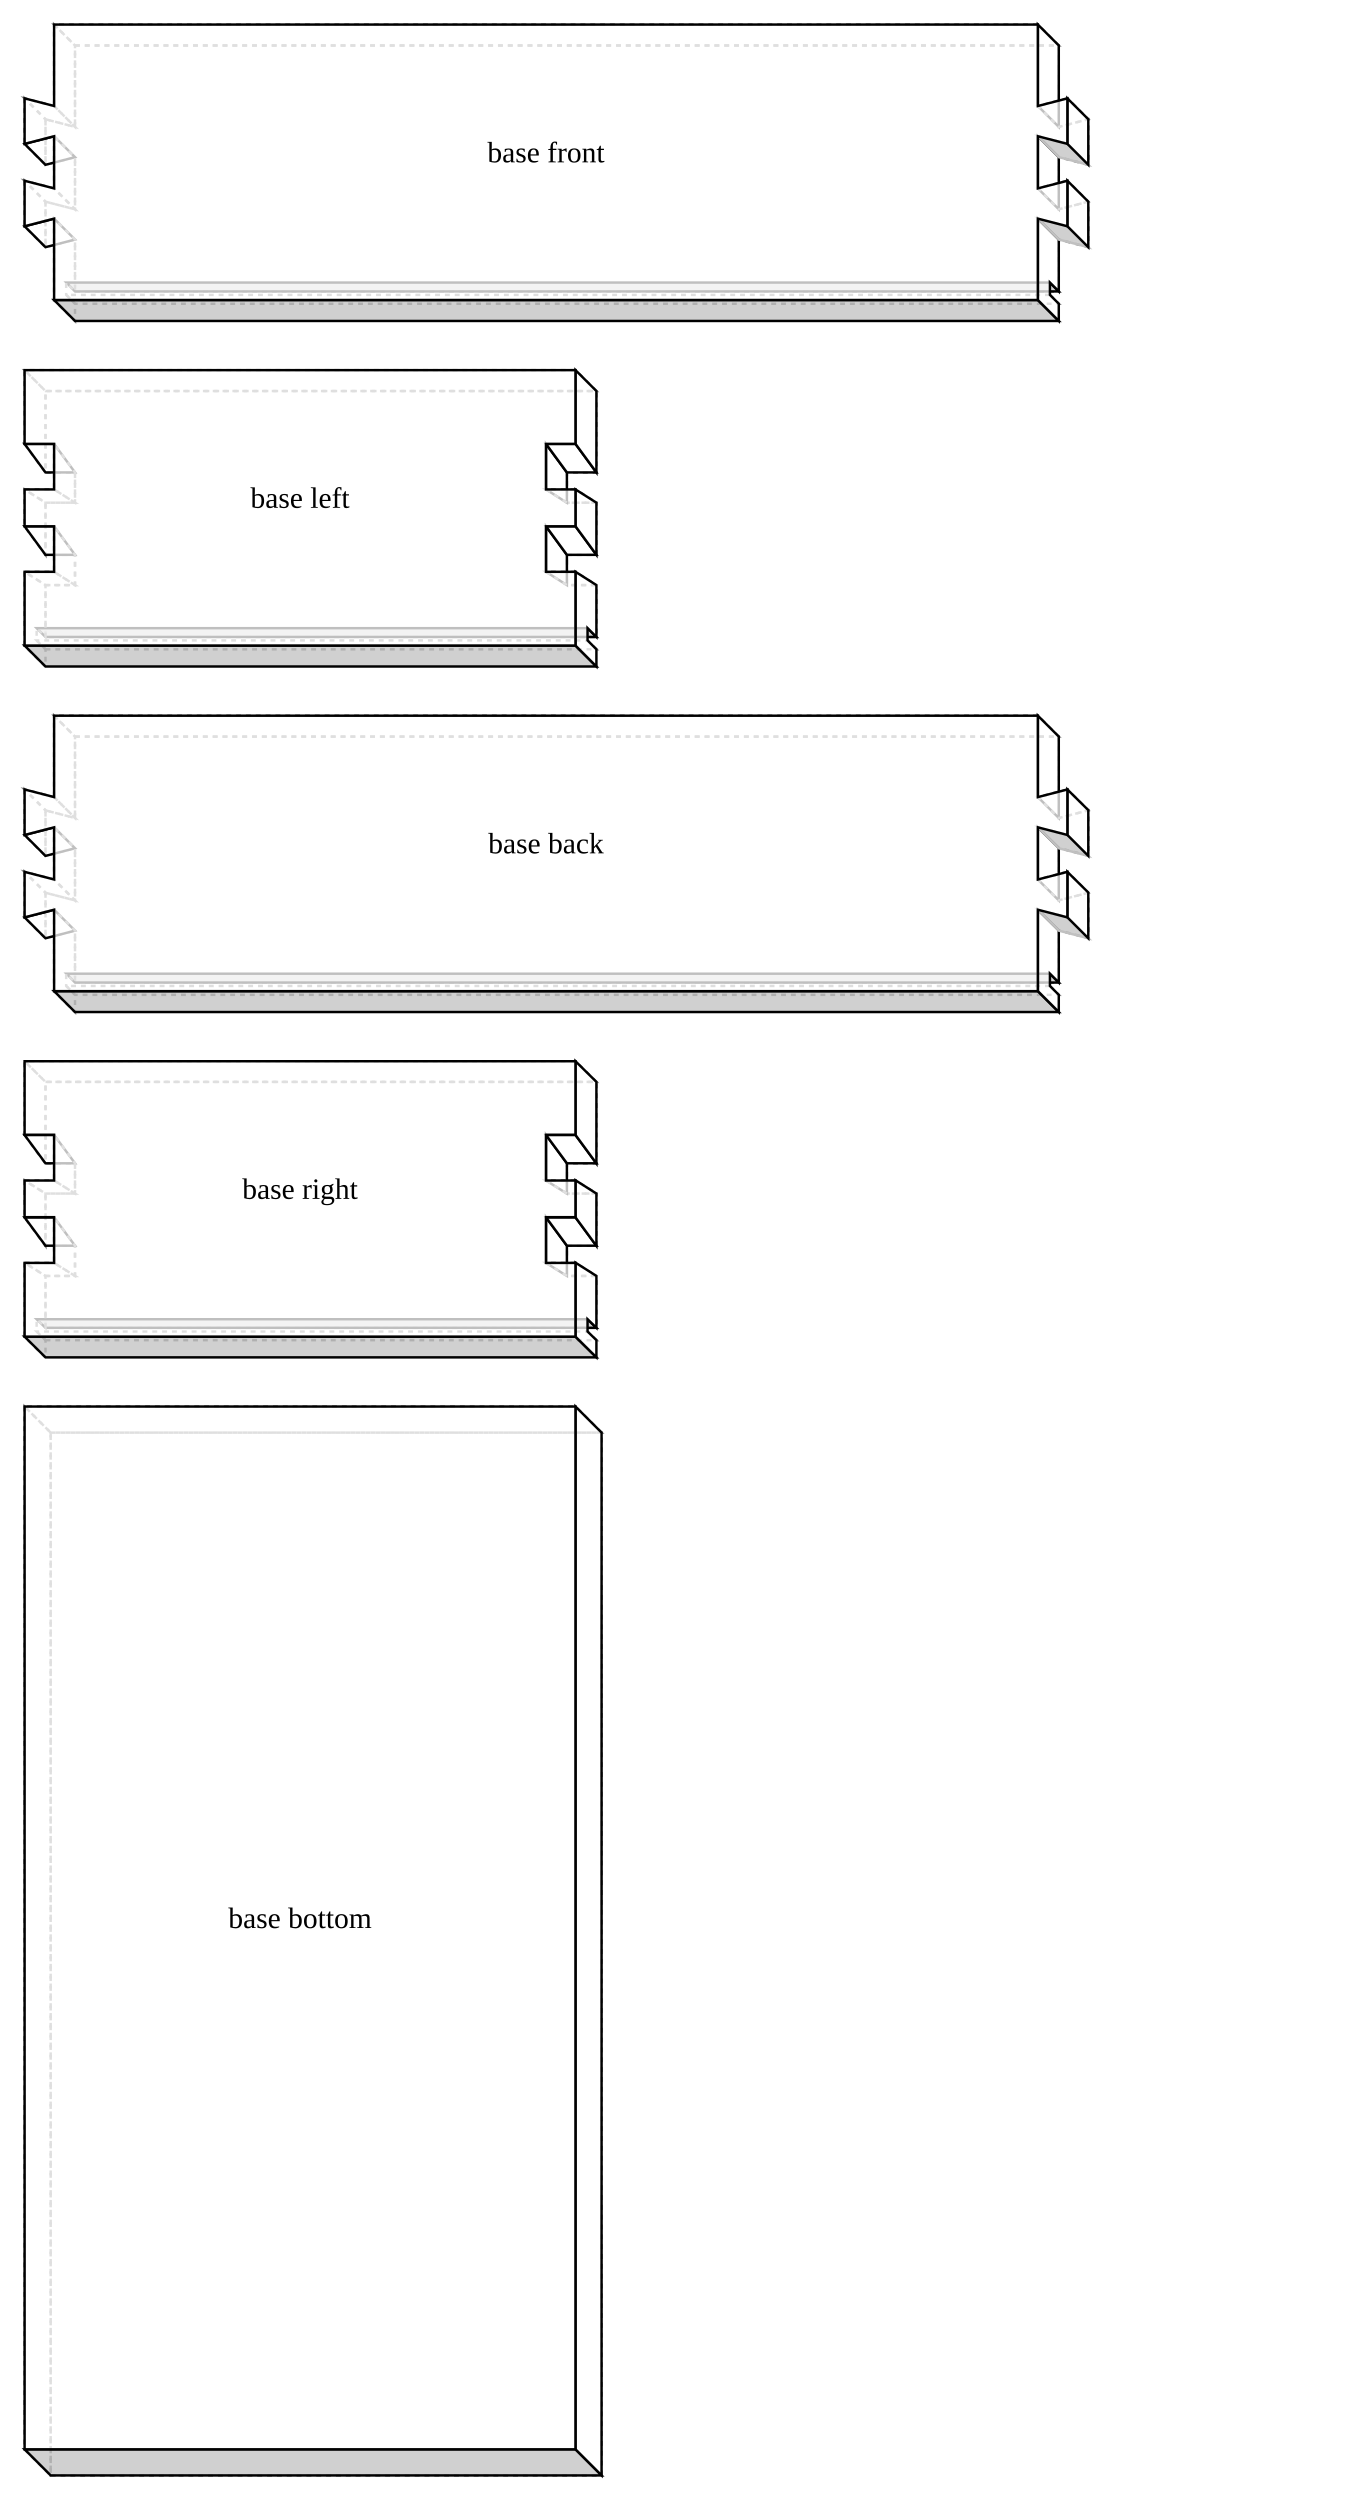
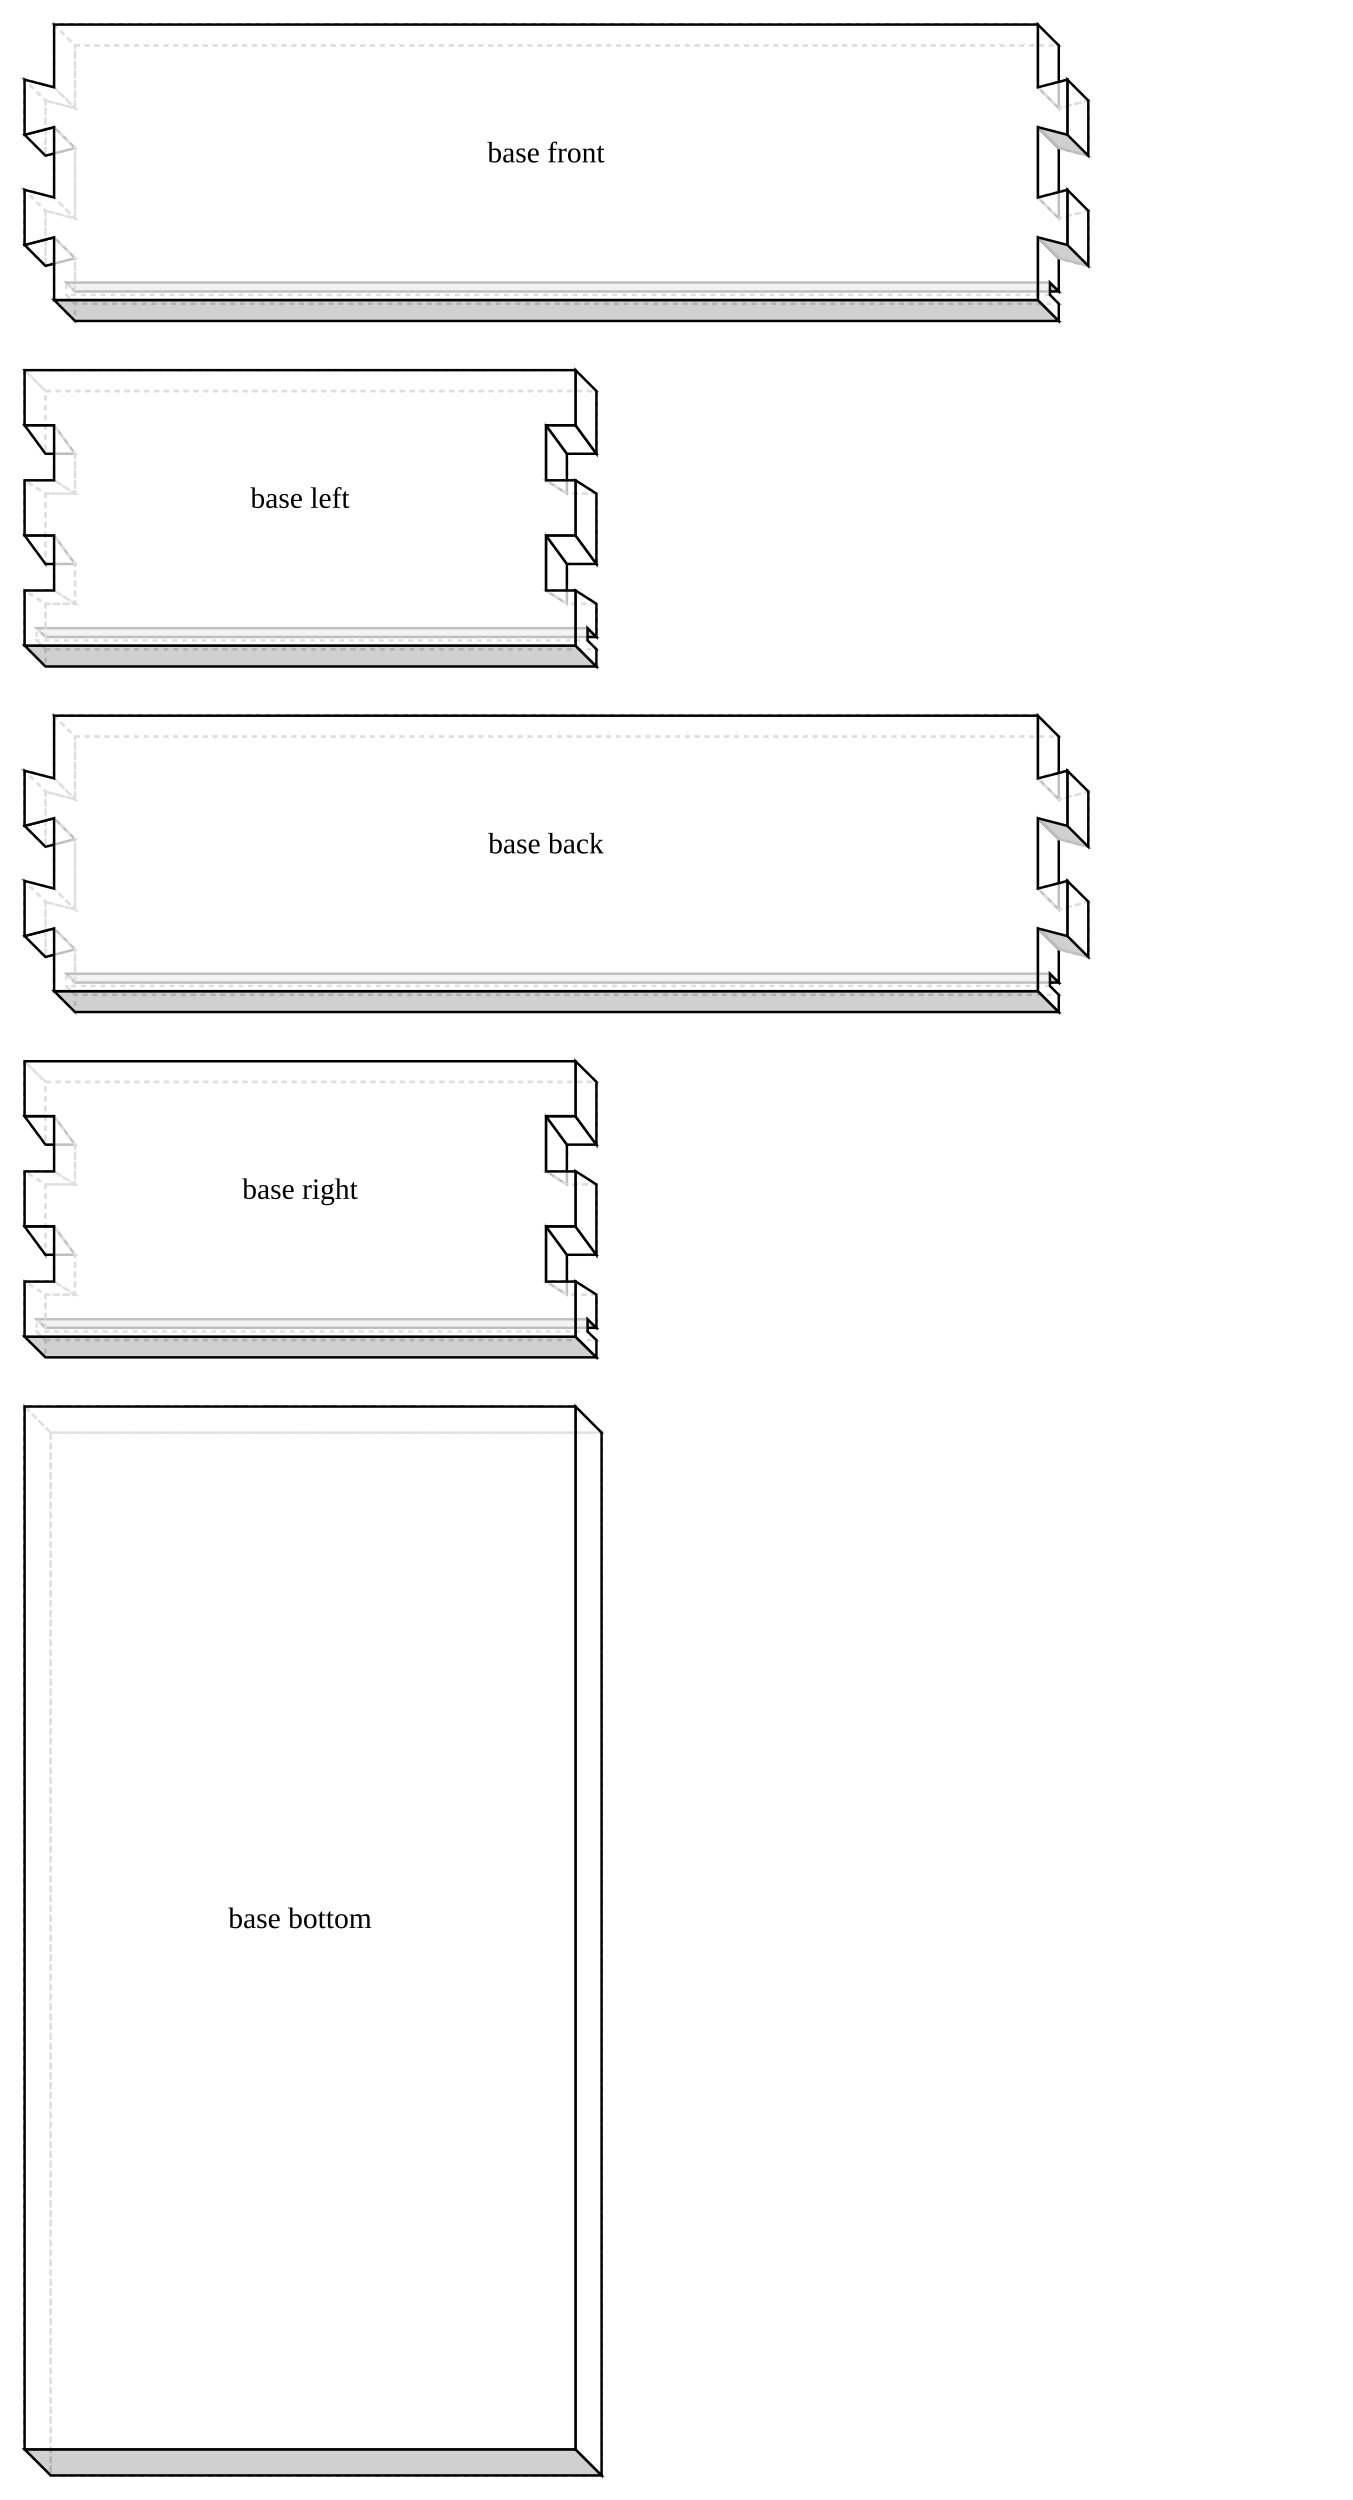
<svg xmlns="http://www.w3.org/2000/svg" width="1100" viewBox="0.0 0.0 550.0 1016.5">
-   <polygon fill="none" stroke-width="1" stroke-dasharray="2" stroke="gray" points="430.5,118.5 430.5,97.4 442.5,100.5 442.5,82.0 430.5,85.1 430.5,63.9 442.5,67.0 442.5,67.0 442.5,48.5 442.5,48.5 430.5,51.6 430.5,18.5 30.5,18.5 30.5,51.6 18.5,48.5 18.5,48.5 18.5,67.0 18.5,67.0 30.5,63.9 30.5,85.1 18.5,82.0 18.5,100.5 30.5,97.4 30.5,118.5 30.5,118.5 430.5,118.5" />
+   <polygon fill="none" stroke-width="1" stroke-dasharray="2" stroke="gray" points="430.5,118.5 430.5,105.0 442.5,108.1 442.5,85.7 430.5,88.8 430.5,60.2 442.5,63.3 442.5,63.3 442.5,40.9 442.5,40.9 430.5,44.0 430.5,18.5 30.5,18.5 30.5,44.0 18.5,40.9 18.5,40.9 18.5,63.3 18.5,63.3 30.5,60.2 30.5,88.8 18.5,85.7 18.5,108.1 30.5,105.0 30.5,118.5 30.5,118.5 430.5,118.5" />
  <polygon fill="rgba(192,192,192,0.75)" stroke-width="1" stroke-dasharray="" stroke="black" points="426.9,114.9 430.5,118.5 30.5,118.5 27.0,114.9 27.0,114.9 426.9,114.9" />
  <polygon fill="none" stroke-width="1" stroke-dasharray="2" stroke="gray" points="426.9,119.9 27.0,119.9 27.0,119.9 30.5,123.5 430.5,123.5 426.9,119.9" />
-   <polygon fill="none" stroke-width="1" stroke-dasharray="2" stroke="gray" points="10.0,40.0 10.0,58.5 18.5,67.0 18.5,48.5 10.0,40.0" />
-   <polygon fill="none" stroke-width="1" stroke-dasharray="2" stroke="gray" points="10.0,73.5 10.0,92.0 18.5,100.5 18.5,82.0 10.0,73.5" />
-   <polygon fill="none" stroke-width="1" stroke-dasharray="2" stroke="gray" points="18.5,48.5 30.5,51.6 22.0,43.1 10.0,40.0" />
-   <polygon fill="rgba(255,255,255,0.75)" stroke-width="1" stroke-dasharray="" stroke="black" points="10.0,58.5 22.0,55.4 30.5,63.9 18.5,67.0" />
-   <polygon fill="none" stroke-width="1" stroke-dasharray="2" stroke="gray" points="18.5,82.0 30.5,85.1 22.0,76.6 10.0,73.5" />
-   <polygon fill="rgba(255,255,255,0.75)" stroke-width="1" stroke-dasharray="" stroke="black" points="10.0,92.0 22.0,88.9 30.5,97.4 18.5,100.5" />
-   <polygon fill="none" stroke-width="1" stroke-dasharray="2" stroke="gray" points="22.0,43.1 30.5,51.6 30.5,18.5 22.0,10.0 22.0,43.1" />
-   <polygon fill="none" stroke-width="1" stroke-dasharray="2" stroke="gray" points="22.0,55.4 22.0,76.6 30.5,85.1 30.5,63.9 22.0,55.4" />
-   <polygon fill="none" stroke-width="1" stroke-dasharray="2" stroke="gray" points="22.0,88.9 22.0,122.0 30.5,130.5 30.5,123.5 26.9,119.9 26.9,114.9 30.5,118.5 30.5,97.4 22.0,88.9" />
+   <polygon fill="none" stroke-width="1" stroke-dasharray="2" stroke="gray" points="10.0,32.4 10.0,54.8 18.5,63.3 18.5,40.9 10.0,32.4" />
+   <polygon fill="none" stroke-width="1" stroke-dasharray="2" stroke="gray" points="10.0,77.2 10.0,99.6 18.5,108.1 18.5,85.7 10.0,77.2" />
+   <polygon fill="none" stroke-width="1" stroke-dasharray="2" stroke="gray" points="18.5,40.9 30.5,44.0 22.0,35.5 10.0,32.4" />
+   <polygon fill="rgba(255,255,255,0.75)" stroke-width="1" stroke-dasharray="" stroke="black" points="10.0,54.8 22.0,51.7 30.5,60.2 18.5,63.3" />
+   <polygon fill="none" stroke-width="1" stroke-dasharray="2" stroke="gray" points="18.5,85.7 30.5,88.8 22.0,80.3 10.0,77.2" />
+   <polygon fill="rgba(255,255,255,0.75)" stroke-width="1" stroke-dasharray="" stroke="black" points="10.0,99.6 22.0,96.5 30.5,105.0 18.5,108.1" />
+   <polygon fill="none" stroke-width="1" stroke-dasharray="2" stroke="gray" points="22.0,35.5 30.5,44.0 30.5,18.5 22.0,10.0 22.0,35.5" />
+   <polygon fill="none" stroke-width="1" stroke-dasharray="2" stroke="gray" points="22.0,51.7 22.0,80.3 30.5,88.8 30.5,60.2 22.0,51.7" />
+   <polygon fill="none" stroke-width="1" stroke-dasharray="2" stroke="gray" points="22.0,96.5 22.0,122.0 30.5,130.5 30.5,123.5 26.9,119.9 26.9,114.9 30.5,118.5 30.5,105.0 22.0,96.5" />
  <polygon fill="none" stroke-width="1" stroke-dasharray="2" stroke="gray" points="422.0,10.0 22.0,10.0 22.0,10.0 30.5,18.5 430.5,18.5 422.0,10.0" />
  <polygon fill="rgba(192,192,192,0.75)" stroke-width="1" stroke-dasharray="" stroke="black" points="422.0,122.0 430.5,130.5 30.5,130.5 22.0,122.0 22.0,122.0 422.0,122.0" />
-   <polygon fill="rgba(255,255,255,0.75)" stroke-width="1" stroke-dasharray="" stroke="black" points="430.5,51.6 422.0,43.1 422.0,10.0 430.5,18.5 430.5,51.6" />
-   <polygon fill="rgba(255,255,255,0.75)" stroke-width="1" stroke-dasharray="" stroke="black" points="430.5,63.9 430.5,85.1 422.0,76.6 422.0,55.4 430.5,63.9" />
-   <polygon fill="rgba(255,255,255,0.75)" stroke-width="1" stroke-dasharray="" stroke="black" points="430.5,97.4 430.5,118.5 426.9,114.9 426.9,119.9 430.5,123.5 430.5,130.5 422.0,122.0 422.0,88.9 430.5,97.4" />
-   <polygon fill="none" stroke-width="1" stroke-dasharray="2" stroke="gray" points="434.0,40.0 422.0,43.1 430.5,51.6 442.5,48.5" />
-   <polygon fill="rgba(192,192,192,0.75)" stroke-width="1" stroke-dasharray="" stroke="silver" points="442.5,67.0 430.5,63.9 422.0,55.4 434.0,58.5" />
-   <polygon fill="none" stroke-width="1" stroke-dasharray="2" stroke="gray" points="434.0,73.5 422.0,76.6 430.5,85.1 442.5,82.0" />
-   <polygon fill="rgba(192,192,192,0.75)" stroke-width="1" stroke-dasharray="" stroke="silver" points="442.5,100.5 430.5,97.4 422.0,88.9 434.0,92.0" />
-   <polygon fill="rgba(255,255,255,0.75)" stroke-width="1" stroke-dasharray="" stroke="black" points="442.5,48.5 442.5,67.0 434.0,58.5 434.0,40.0 442.5,48.5" />
-   <polygon fill="rgba(255,255,255,0.75)" stroke-width="1" stroke-dasharray="" stroke="black" points="442.5,82.0 442.5,100.5 434.0,92.0 434.0,73.5 442.5,82.0" />
-   <polygon fill="rgba(255,255,255,0.75)" stroke-width="1" stroke-dasharray="" stroke="black" points="434.0,92.0 422.0,88.9 422.0,122.0 22.0,122.0 22.0,88.9 10.0,92.0 10.0,92.0 10.0,73.5 10.0,73.5 22.0,76.6 22.0,55.4 10.0,58.5 10.0,40.0 22.0,43.1 22.0,10.0 22.0,10.0 422.0,10.0 422.0,10.0 422.0,43.1 434.0,40.0 434.0,58.5 422.0,55.4 422.0,76.6 434.0,73.5 434.0,73.5 434.0,92.0" />
+   <polygon fill="rgba(255,255,255,0.75)" stroke-width="1" stroke-dasharray="" stroke="black" points="430.5,44.0 422.0,35.5 422.0,10.0 430.5,18.5 430.5,44.0" />
+   <polygon fill="rgba(255,255,255,0.75)" stroke-width="1" stroke-dasharray="" stroke="black" points="430.5,60.2 430.5,88.8 422.0,80.3 422.0,51.7 430.5,60.2" />
+   <polygon fill="rgba(255,255,255,0.75)" stroke-width="1" stroke-dasharray="" stroke="black" points="430.5,105.0 430.5,118.5 426.9,114.9 426.9,119.9 430.5,123.5 430.5,130.5 422.0,122.0 422.0,96.5 430.5,105.0" />
+   <polygon fill="none" stroke-width="1" stroke-dasharray="2" stroke="gray" points="434.0,32.4 422.0,35.5 430.5,44.0 442.5,40.9" />
+   <polygon fill="rgba(192,192,192,0.75)" stroke-width="1" stroke-dasharray="" stroke="silver" points="442.5,63.3 430.5,60.2 422.0,51.7 434.0,54.8" />
+   <polygon fill="none" stroke-width="1" stroke-dasharray="2" stroke="gray" points="434.0,77.2 422.0,80.3 430.5,88.8 442.5,85.7" />
+   <polygon fill="rgba(192,192,192,0.75)" stroke-width="1" stroke-dasharray="" stroke="silver" points="442.5,108.1 430.5,105.0 422.0,96.5 434.0,99.6" />
+   <polygon fill="rgba(255,255,255,0.75)" stroke-width="1" stroke-dasharray="" stroke="black" points="442.5,40.9 442.5,63.3 434.0,54.8 434.0,32.4 442.5,40.9" />
+   <polygon fill="rgba(255,255,255,0.75)" stroke-width="1" stroke-dasharray="" stroke="black" points="442.5,85.7 442.5,108.1 434.0,99.6 434.0,77.2 442.5,85.7" />
+   <polygon fill="rgba(255,255,255,0.75)" stroke-width="1" stroke-dasharray="" stroke="black" points="434.0,99.6 422.0,96.5 422.0,122.0 22.0,122.0 22.0,96.5 10.0,99.6 10.0,99.6 10.0,77.2 10.0,77.2 22.0,80.3 22.0,51.7 10.0,54.8 10.0,32.4 22.0,35.5 22.0,10.0 22.0,10.0 422.0,10.0 422.0,10.0 422.0,35.5 434.0,32.4 434.0,54.8 422.0,51.7 422.0,80.3 434.0,77.2 434.0,77.2 434.0,99.6" />
  <text style="" text-anchor="middle" x="222.0" y="66.0" fill="black">base front</text>
-   <polygon fill="none" stroke-width="1" stroke-dasharray="2" stroke="gray" points="242.5,225.6 242.5,204.4 242.5,204.4 230.5,204.4 230.5,192.1 242.5,192.1 242.5,159.0 18.5,159.0 18.5,192.1 18.5,192.1 30.5,192.1 30.5,204.4 18.5,204.4 18.5,225.6 30.5,225.6 30.5,237.9 18.5,237.9 18.5,237.9 18.5,259.0 242.5,259.0 242.5,237.9 230.5,237.9 230.5,225.6 242.5,225.6" />
+   <polygon fill="none" stroke-width="1" stroke-dasharray="2" stroke="gray" points="242.5,229.3 242.5,200.7 242.5,200.7 230.5,200.7 230.5,184.5 242.5,184.5 242.5,159.0 18.5,159.0 18.5,184.5 18.5,184.5 30.5,184.5 30.5,200.7 18.5,200.7 18.5,229.3 30.5,229.3 30.5,245.5 18.5,245.5 18.5,245.5 18.5,259.0 242.5,259.0 242.5,245.5 230.5,245.5 230.5,229.3 242.5,229.3" />
  <polygon fill="rgba(192,192,192,0.75)" stroke-width="1" stroke-dasharray="" stroke="black" points="14.9,255.4 238.9,255.4 242.5,259.0 18.5,259.0" />
  <polygon fill="none" stroke-width="1" stroke-dasharray="2" stroke="gray" points="18.5,264.0 242.5,264.0 238.9,260.4 14.9,260.4" />
-   <polygon fill="none" stroke-width="1" stroke-dasharray="2" stroke="gray" points="10.0,180.5 18.5,192.1 18.5,159.0 10.0,150.5 10.0,180.5" />
-   <polygon fill="none" stroke-width="1" stroke-dasharray="2" stroke="gray" points="10.0,199.0 10.0,214.0 18.5,225.6 18.5,204.4 10.0,199.0" />
-   <polygon fill="none" stroke-width="1" stroke-dasharray="2" stroke="gray" points="10.0,232.5 10.0,262.5 18.5,271.0 18.5,264.0 14.9,260.4 14.9,255.4 18.5,259.0 18.5,237.9 10.0,232.5" />
-   <polygon fill="rgba(255,255,255,0.75)" stroke-width="1" stroke-dasharray="" stroke="black" points="10.0,180.5 22.0,180.5 30.5,192.1 18.5,192.1" />
-   <polygon fill="none" stroke-width="1" stroke-dasharray="2" stroke="gray" points="18.5,204.4 30.5,204.4 22.0,199.0 10.0,199.0" />
-   <polygon fill="rgba(255,255,255,0.75)" stroke-width="1" stroke-dasharray="" stroke="black" points="10.0,214.0 22.0,214.0 30.5,225.6 18.5,225.6" />
-   <polygon fill="none" stroke-width="1" stroke-dasharray="2" stroke="gray" points="18.5,237.9 30.5,237.9 22.0,232.5 10.0,232.5" />
-   <polygon fill="none" stroke-width="1" stroke-dasharray="2" stroke="gray" points="22.0,180.5 22.0,199.0 30.5,204.4 30.5,192.1 22.0,180.5" />
-   <polygon fill="none" stroke-width="1" stroke-dasharray="2" stroke="gray" points="22.0,214.0 22.0,232.5 30.5,237.9 30.5,225.6 22.0,214.0" />
+   <polygon fill="none" stroke-width="1" stroke-dasharray="2" stroke="gray" points="10.0,172.9 18.5,184.5 18.5,159.0 10.0,150.5 10.0,172.9" />
+   <polygon fill="none" stroke-width="1" stroke-dasharray="2" stroke="gray" points="10.0,195.3 10.0,217.7 18.5,229.3 18.5,200.7 10.0,195.3" />
+   <polygon fill="none" stroke-width="1" stroke-dasharray="2" stroke="gray" points="10.0,240.1 10.0,262.5 18.5,271.0 18.5,264.0 14.9,260.4 14.9,255.4 18.5,259.0 18.5,245.5 10.0,240.1" />
+   <polygon fill="rgba(255,255,255,0.75)" stroke-width="1" stroke-dasharray="" stroke="black" points="10.0,172.9 22.0,172.9 30.5,184.5 18.5,184.5" />
+   <polygon fill="none" stroke-width="1" stroke-dasharray="2" stroke="gray" points="18.5,200.7 30.5,200.7 22.0,195.3 10.0,195.3" />
+   <polygon fill="rgba(255,255,255,0.75)" stroke-width="1" stroke-dasharray="" stroke="black" points="10.0,217.7 22.0,217.7 30.5,229.3 18.5,229.3" />
+   <polygon fill="none" stroke-width="1" stroke-dasharray="2" stroke="gray" points="18.5,245.5 30.5,245.5 22.0,240.1 10.0,240.1" />
+   <polygon fill="none" stroke-width="1" stroke-dasharray="2" stroke="gray" points="22.0,172.9 22.0,195.3 30.5,200.7 30.5,184.5 22.0,172.9" />
+   <polygon fill="none" stroke-width="1" stroke-dasharray="2" stroke="gray" points="22.0,217.7 22.0,240.1 30.5,245.5 30.5,229.3 22.0,217.7" />
  <polygon fill="none" stroke-width="1" stroke-dasharray="2" stroke="gray" points="18.5,159.0 242.5,159.0 234.0,150.5 10.0,150.5" />
  <polygon fill="rgba(192,192,192,0.75)" stroke-width="1" stroke-dasharray="" stroke="black" points="10.0,262.5 234.0,262.5 242.5,271.0 18.5,271.0" />
-   <polygon fill="rgba(255,255,255,0.75)" stroke-width="1" stroke-dasharray="" stroke="black" points="230.5,192.1 230.5,204.4 222.0,199.0 222.0,180.5 230.5,192.1" />
-   <polygon fill="rgba(255,255,255,0.75)" stroke-width="1" stroke-dasharray="" stroke="black" points="230.5,225.6 230.5,237.9 222.0,232.5 222.0,214.0 230.5,225.6" />
-   <polygon fill="rgba(255,255,255,0.75)" stroke-width="1" stroke-dasharray="" stroke="black" points="242.5,192.1 230.5,192.1 222.0,180.5 234.0,180.5" />
-   <polygon fill="none" stroke-width="1" stroke-dasharray="2" stroke="gray" points="234.0,199.0 222.0,199.0 230.5,204.4 242.5,204.4" />
-   <polygon fill="rgba(255,255,255,0.75)" stroke-width="1" stroke-dasharray="" stroke="black" points="242.5,225.6 230.5,225.6 222.0,214.0 234.0,214.0" />
-   <polygon fill="none" stroke-width="1" stroke-dasharray="2" stroke="gray" points="234.0,232.5 222.0,232.5 230.5,237.9 242.5,237.9" />
-   <polygon fill="rgba(255,255,255,0.75)" stroke-width="1" stroke-dasharray="" stroke="black" points="242.5,192.1 234.0,180.5 234.0,150.5 242.5,159.0 242.5,192.1" />
-   <polygon fill="rgba(255,255,255,0.75)" stroke-width="1" stroke-dasharray="" stroke="black" points="242.5,204.4 242.5,225.6 234.0,214.0 234.0,199.0 242.5,204.4" />
-   <polygon fill="rgba(255,255,255,0.75)" stroke-width="1" stroke-dasharray="" stroke="black" points="242.5,237.9 242.5,259.0 238.9,255.4 238.9,260.4 242.5,264.0 242.5,271.0 234.0,262.5 234.0,232.5 242.5,237.9" />
-   <polygon fill="rgba(255,255,255,0.75)" stroke-width="1" stroke-dasharray="" stroke="black" points="234.0,232.5 234.0,262.5 10.0,262.5 10.0,232.5 22.0,232.5 22.0,214.0 10.0,214.0 10.0,214.0 10.0,199.0 10.0,199.0 22.0,199.0 22.0,180.5 10.0,180.5 10.0,150.5 234.0,150.5 234.0,180.5 234.0,180.5 222.0,180.5 222.0,199.0 234.0,199.0 234.0,214.0 222.0,214.0 222.0,232.5 234.0,232.5" />
+   <polygon fill="rgba(255,255,255,0.75)" stroke-width="1" stroke-dasharray="" stroke="black" points="230.5,184.5 230.5,200.7 222.0,195.3 222.0,172.9 230.5,184.5" />
+   <polygon fill="rgba(255,255,255,0.75)" stroke-width="1" stroke-dasharray="" stroke="black" points="230.5,229.3 230.5,245.5 222.0,240.1 222.0,217.7 230.5,229.3" />
+   <polygon fill="rgba(255,255,255,0.75)" stroke-width="1" stroke-dasharray="" stroke="black" points="242.5,184.5 230.5,184.5 222.0,172.9 234.0,172.9" />
+   <polygon fill="none" stroke-width="1" stroke-dasharray="2" stroke="gray" points="234.0,195.3 222.0,195.3 230.5,200.7 242.5,200.7" />
+   <polygon fill="rgba(255,255,255,0.75)" stroke-width="1" stroke-dasharray="" stroke="black" points="242.5,229.3 230.5,229.3 222.0,217.7 234.0,217.7" />
+   <polygon fill="none" stroke-width="1" stroke-dasharray="2" stroke="gray" points="234.0,240.1 222.0,240.1 230.5,245.5 242.5,245.5" />
+   <polygon fill="rgba(255,255,255,0.75)" stroke-width="1" stroke-dasharray="" stroke="black" points="242.5,184.5 234.0,172.9 234.0,150.5 242.5,159.0 242.5,184.5" />
+   <polygon fill="rgba(255,255,255,0.75)" stroke-width="1" stroke-dasharray="" stroke="black" points="242.5,200.7 242.5,229.3 234.0,217.7 234.0,195.3 242.5,200.7" />
+   <polygon fill="rgba(255,255,255,0.75)" stroke-width="1" stroke-dasharray="" stroke="black" points="242.5,245.5 242.5,259.0 238.9,255.4 238.9,260.4 242.5,264.0 242.5,271.0 234.0,262.5 234.0,240.1 242.5,245.5" />
+   <polygon fill="rgba(255,255,255,0.75)" stroke-width="1" stroke-dasharray="" stroke="black" points="234.0,240.1 234.0,262.5 10.0,262.5 10.0,240.1 22.0,240.1 22.0,217.7 10.0,217.7 10.0,217.7 10.0,195.3 10.0,195.3 22.0,195.3 22.0,172.9 10.0,172.9 10.0,150.5 234.0,150.5 234.0,172.9 234.0,172.9 222.0,172.9 222.0,195.3 234.0,195.3 234.0,217.7 222.0,217.7 222.0,240.1 234.0,240.1" />
  <text style="" text-anchor="middle" x="122.0" y="206.485" fill="black">base left</text>
-   <polygon fill="none" stroke-width="1" stroke-dasharray="2" stroke="gray" points="430.5,399.5 430.5,378.3 442.5,381.4 442.5,363.0 430.5,366.1 430.5,344.8 442.5,347.9 442.5,347.9 442.5,329.5 442.5,329.5 430.5,332.6 430.5,299.5 30.5,299.5 30.5,332.6 18.5,329.5 18.5,329.5 18.5,347.9 18.5,347.9 30.5,344.8 30.5,366.1 18.5,363.0 18.5,381.4 30.5,378.3 30.5,399.5 30.5,399.5 430.5,399.5" />
+   <polygon fill="none" stroke-width="1" stroke-dasharray="2" stroke="gray" points="430.5,399.5 430.5,385.9 442.5,389.0 442.5,366.7 430.5,369.8 430.5,341.1 442.5,344.2 442.5,344.2 442.5,321.9 442.5,321.9 430.5,325.0 430.5,299.5 30.5,299.5 30.5,325.0 18.5,321.9 18.5,321.9 18.5,344.2 18.5,344.2 30.5,341.1 30.5,369.8 18.5,366.7 18.5,389.0 30.5,385.9 30.5,399.5 30.5,399.5 430.5,399.5" />
  <polygon fill="rgba(192,192,192,0.75)" stroke-width="1" stroke-dasharray="" stroke="black" points="426.9,395.9 430.5,399.5 30.5,399.5 27.0,395.9 27.0,395.9 426.9,395.9" />
  <polygon fill="none" stroke-width="1" stroke-dasharray="2" stroke="gray" points="426.9,400.9 27.0,400.9 27.0,400.9 30.5,404.5 430.5,404.5 426.9,400.9" />
-   <polygon fill="none" stroke-width="1" stroke-dasharray="2" stroke="gray" points="10.0,321.0 10.0,339.5 18.5,348.0 18.5,329.4 10.0,321.0" />
-   <polygon fill="none" stroke-width="1" stroke-dasharray="2" stroke="gray" points="10.0,354.5 10.0,373.0 18.5,381.5 18.5,362.9 10.0,354.5" />
-   <polygon fill="none" stroke-width="1" stroke-dasharray="2" stroke="gray" points="18.5,329.5 30.5,332.6 22.0,324.1 10.0,321.0" />
-   <polygon fill="rgba(255,255,255,0.75)" stroke-width="1" stroke-dasharray="" stroke="black" points="10.0,339.5 22.0,336.4 30.5,344.9 18.5,348.0" />
-   <polygon fill="none" stroke-width="1" stroke-dasharray="2" stroke="gray" points="18.5,363.0 30.5,366.1 22.0,357.6 10.0,354.5" />
-   <polygon fill="rgba(255,255,255,0.75)" stroke-width="1" stroke-dasharray="" stroke="black" points="10.0,373.0 22.0,369.9 30.5,378.4 18.5,381.5" />
-   <polygon fill="none" stroke-width="1" stroke-dasharray="2" stroke="gray" points="22.0,324.1 30.5,332.6 30.5,299.5 22.0,291.0 22.0,324.1" />
-   <polygon fill="none" stroke-width="1" stroke-dasharray="2" stroke="gray" points="22.0,336.4 22.0,357.6 30.5,366.1 30.5,344.8 22.0,336.4" />
-   <polygon fill="none" stroke-width="1" stroke-dasharray="2" stroke="gray" points="22.0,369.9 22.0,403.0 30.5,411.5 30.5,404.5 26.9,400.9 26.9,395.9 30.5,399.5 30.5,378.3 22.0,369.9" />
+   <polygon fill="none" stroke-width="1" stroke-dasharray="2" stroke="gray" points="10.0,313.4 10.0,335.8 18.5,344.3 18.5,321.8 10.0,313.4" />
+   <polygon fill="none" stroke-width="1" stroke-dasharray="2" stroke="gray" points="10.0,358.2 10.0,380.6 18.5,389.1 18.5,366.6 10.0,358.2" />
+   <polygon fill="none" stroke-width="1" stroke-dasharray="2" stroke="gray" points="18.5,321.9 30.5,325.0 22.0,316.5 10.0,313.4" />
+   <polygon fill="rgba(255,255,255,0.75)" stroke-width="1" stroke-dasharray="" stroke="black" points="10.0,335.8 22.0,332.7 30.5,341.2 18.5,344.3" />
+   <polygon fill="none" stroke-width="1" stroke-dasharray="2" stroke="gray" points="18.5,366.7 30.5,369.8 22.0,361.3 10.0,358.2" />
+   <polygon fill="rgba(255,255,255,0.75)" stroke-width="1" stroke-dasharray="" stroke="black" points="10.0,380.6 22.0,377.5 30.5,386.0 18.5,389.1" />
+   <polygon fill="none" stroke-width="1" stroke-dasharray="2" stroke="gray" points="22.0,316.5 30.5,325.0 30.5,299.5 22.0,291.0 22.0,316.5" />
+   <polygon fill="none" stroke-width="1" stroke-dasharray="2" stroke="gray" points="22.0,332.7 22.0,361.3 30.5,369.8 30.5,341.1 22.0,332.7" />
+   <polygon fill="none" stroke-width="1" stroke-dasharray="2" stroke="gray" points="22.0,377.5 22.0,403.0 30.5,411.5 30.5,404.5 26.9,400.9 26.9,395.9 30.5,399.5 30.5,385.9 22.0,377.5" />
  <polygon fill="none" stroke-width="1" stroke-dasharray="2" stroke="gray" points="422.0,291.0 22.0,291.0 22.0,291.0 30.5,299.5 430.5,299.5 422.0,291.0" />
  <polygon fill="rgba(192,192,192,0.75)" stroke-width="1" stroke-dasharray="" stroke="black" points="422.0,403.0 430.5,411.5 30.5,411.5 22.0,403.0 22.0,403.0 422.0,403.0" />
-   <polygon fill="rgba(255,255,255,0.75)" stroke-width="1" stroke-dasharray="" stroke="black" points="430.5,332.6 422.0,324.1 422.0,291.0 430.5,299.5 430.5,332.6" />
-   <polygon fill="rgba(255,255,255,0.75)" stroke-width="1" stroke-dasharray="" stroke="black" points="430.5,344.8 430.5,366.1 422.0,357.6 422.0,336.4 430.5,344.8" />
-   <polygon fill="rgba(255,255,255,0.75)" stroke-width="1" stroke-dasharray="" stroke="black" points="430.5,378.3 430.5,399.5 426.9,395.9 426.9,400.9 430.5,404.5 430.5,411.5 422.0,403.0 422.0,369.9 430.5,378.3" />
-   <polygon fill="none" stroke-width="1" stroke-dasharray="2" stroke="gray" points="434.0,321.0 422.0,324.1 430.5,332.6 442.5,329.5" />
-   <polygon fill="rgba(192,192,192,0.75)" stroke-width="1" stroke-dasharray="" stroke="silver" points="442.5,348.0 430.5,344.9 422.0,336.4 434.0,339.5" />
-   <polygon fill="none" stroke-width="1" stroke-dasharray="2" stroke="gray" points="434.0,354.5 422.0,357.6 430.5,366.1 442.5,363.0" />
-   <polygon fill="rgba(192,192,192,0.75)" stroke-width="1" stroke-dasharray="" stroke="silver" points="442.5,381.5 430.5,378.4 422.0,369.9 434.0,373.0" />
-   <polygon fill="rgba(255,255,255,0.75)" stroke-width="1" stroke-dasharray="" stroke="black" points="442.5,329.4 442.5,348.0 434.0,339.5 434.0,321.0 442.5,329.4" />
-   <polygon fill="rgba(255,255,255,0.75)" stroke-width="1" stroke-dasharray="" stroke="black" points="442.5,362.9 442.5,381.5 434.0,373.0 434.0,354.5 442.5,362.9" />
-   <polygon fill="rgba(255,255,255,0.75)" stroke-width="1" stroke-dasharray="" stroke="black" points="434.0,373.0 422.0,369.9 422.0,403.0 22.0,403.0 22.0,369.9 10.0,373.0 10.0,373.0 10.0,354.5 10.0,354.5 22.0,357.6 22.0,336.4 10.0,339.5 10.0,321.0 22.0,324.1 22.0,291.0 22.0,291.0 422.0,291.0 422.0,291.0 422.0,324.1 434.0,321.0 434.0,339.5 422.0,336.4 422.0,357.6 434.0,354.5 434.0,354.5 434.0,373.0" />
+   <polygon fill="rgba(255,255,255,0.75)" stroke-width="1" stroke-dasharray="" stroke="black" points="430.5,325.0 422.0,316.5 422.0,291.0 430.5,299.5 430.5,325.0" />
+   <polygon fill="rgba(255,255,255,0.75)" stroke-width="1" stroke-dasharray="" stroke="black" points="430.5,341.1 430.5,369.8 422.0,361.3 422.0,332.7 430.5,341.1" />
+   <polygon fill="rgba(255,255,255,0.75)" stroke-width="1" stroke-dasharray="" stroke="black" points="430.5,385.9 430.5,399.5 426.9,395.9 426.9,400.9 430.5,404.5 430.5,411.5 422.0,403.0 422.0,377.5 430.5,385.9" />
+   <polygon fill="none" stroke-width="1" stroke-dasharray="2" stroke="gray" points="434.0,313.4 422.0,316.5 430.5,325.0 442.5,321.9" />
+   <polygon fill="rgba(192,192,192,0.75)" stroke-width="1" stroke-dasharray="" stroke="silver" points="442.5,344.3 430.5,341.2 422.0,332.7 434.0,335.8" />
+   <polygon fill="none" stroke-width="1" stroke-dasharray="2" stroke="gray" points="434.0,358.2 422.0,361.3 430.5,369.8 442.5,366.7" />
+   <polygon fill="rgba(192,192,192,0.75)" stroke-width="1" stroke-dasharray="" stroke="silver" points="442.5,389.1 430.5,386.0 422.0,377.5 434.0,380.6" />
+   <polygon fill="rgba(255,255,255,0.75)" stroke-width="1" stroke-dasharray="" stroke="black" points="442.5,321.8 442.5,344.3 434.0,335.8 434.0,313.4 442.5,321.8" />
+   <polygon fill="rgba(255,255,255,0.75)" stroke-width="1" stroke-dasharray="" stroke="black" points="442.5,366.6 442.5,389.1 434.0,380.6 434.0,358.2 442.5,366.6" />
+   <polygon fill="rgba(255,255,255,0.75)" stroke-width="1" stroke-dasharray="" stroke="black" points="434.0,380.6 422.0,377.5 422.0,403.0 22.0,403.0 22.0,377.5 10.0,380.6 10.0,380.6 10.0,358.2 10.0,358.2 22.0,361.3 22.0,332.7 10.0,335.8 10.0,313.4 22.0,316.5 22.0,291.0 22.0,291.0 422.0,291.0 422.0,291.0 422.0,316.5 434.0,313.4 434.0,335.8 422.0,332.7 422.0,361.3 434.0,358.2 434.0,358.2 434.0,380.6" />
  <text style="" text-anchor="middle" x="222.0" y="346.971" fill="black">base back</text>
-   <polygon fill="none" stroke-width="1" stroke-dasharray="2" stroke="gray" points="242.5,506.5 242.5,485.3 242.5,485.3 230.5,485.3 230.5,473.0 242.5,473.0 242.5,439.9 18.5,439.9 18.5,473.0 18.5,473.0 30.5,473.0 30.5,485.3 18.5,485.3 18.5,506.5 30.5,506.5 30.5,518.8 18.5,518.8 18.5,518.8 18.5,539.9 242.5,539.9 242.5,518.8 230.5,518.8 230.5,506.5 242.5,506.5" />
+   <polygon fill="none" stroke-width="1" stroke-dasharray="2" stroke="gray" points="242.5,510.2 242.5,481.6 242.5,481.6 230.5,481.6 230.5,465.4 242.5,465.4 242.5,439.9 18.5,439.9 18.5,465.4 18.5,465.4 30.5,465.4 30.5,481.6 18.5,481.6 18.5,510.2 30.5,510.2 30.5,526.4 18.5,526.4 18.5,526.4 18.5,539.9 242.5,539.9 242.5,526.4 230.5,526.4 230.5,510.2 242.5,510.2" />
  <polygon fill="rgba(192,192,192,0.75)" stroke-width="1" stroke-dasharray="" stroke="black" points="14.9,536.4 238.9,536.4 242.5,539.9 18.5,539.9" />
  <polygon fill="none" stroke-width="1" stroke-dasharray="2" stroke="gray" points="18.5,544.9 242.5,544.9 238.9,541.4 14.9,541.4" />
-   <polygon fill="none" stroke-width="1" stroke-dasharray="2" stroke="gray" points="10.0,461.5 18.5,473.1 18.5,439.9 10.0,431.5 10.0,461.5" />
-   <polygon fill="none" stroke-width="1" stroke-dasharray="2" stroke="gray" points="10.0,479.9 10.0,495.0 18.5,506.6 18.5,485.3 10.0,479.9" />
-   <polygon fill="none" stroke-width="1" stroke-dasharray="2" stroke="gray" points="10.0,513.4 10.0,543.5 18.5,551.9 18.5,544.9 14.9,541.4 14.9,536.4 18.5,539.9 18.5,518.8 10.0,513.4" />
-   <polygon fill="rgba(255,255,255,0.75)" stroke-width="1" stroke-dasharray="" stroke="black" points="10.0,461.5 22.0,461.5 30.5,473.0 18.5,473.0" />
-   <polygon fill="none" stroke-width="1" stroke-dasharray="2" stroke="gray" points="18.5,485.3 30.5,485.3 22.0,480.0 10.0,480.0" />
-   <polygon fill="rgba(255,255,255,0.75)" stroke-width="1" stroke-dasharray="" stroke="black" points="10.0,495.0 22.0,495.0 30.5,506.5 18.5,506.5" />
-   <polygon fill="none" stroke-width="1" stroke-dasharray="2" stroke="gray" points="18.5,518.8 30.5,518.8 22.0,513.5 10.0,513.5" />
-   <polygon fill="none" stroke-width="1" stroke-dasharray="2" stroke="gray" points="22.0,461.4 22.0,480.0 30.5,485.3 30.5,473.0 22.0,461.4" />
-   <polygon fill="none" stroke-width="1" stroke-dasharray="2" stroke="gray" points="22.0,494.9 22.0,513.5 30.5,518.8 30.5,506.5 22.0,494.9" />
+   <polygon fill="none" stroke-width="1" stroke-dasharray="2" stroke="gray" points="10.0,453.9 18.5,465.5 18.5,439.9 10.0,431.5 10.0,453.9" />
+   <polygon fill="none" stroke-width="1" stroke-dasharray="2" stroke="gray" points="10.0,476.2 10.0,498.7 18.5,510.3 18.5,481.6 10.0,476.2" />
+   <polygon fill="none" stroke-width="1" stroke-dasharray="2" stroke="gray" points="10.0,521.0 10.0,543.5 18.5,551.9 18.5,544.9 14.9,541.4 14.9,536.4 18.5,539.9 18.5,526.4 10.0,521.0" />
+   <polygon fill="rgba(255,255,255,0.75)" stroke-width="1" stroke-dasharray="" stroke="black" points="10.0,453.9 22.0,453.9 30.5,465.4 18.5,465.4" />
+   <polygon fill="none" stroke-width="1" stroke-dasharray="2" stroke="gray" points="18.5,481.6 30.5,481.6 22.0,476.3 10.0,476.3" />
+   <polygon fill="rgba(255,255,255,0.75)" stroke-width="1" stroke-dasharray="" stroke="black" points="10.0,498.7 22.0,498.7 30.5,510.2 18.5,510.2" />
+   <polygon fill="none" stroke-width="1" stroke-dasharray="2" stroke="gray" points="18.5,526.4 30.5,526.4 22.0,521.1 10.0,521.1" />
+   <polygon fill="none" stroke-width="1" stroke-dasharray="2" stroke="gray" points="22.0,453.8 22.0,476.3 30.5,481.6 30.5,465.4 22.0,453.8" />
+   <polygon fill="none" stroke-width="1" stroke-dasharray="2" stroke="gray" points="22.0,498.6 22.0,521.1 30.5,526.4 30.5,510.2 22.0,498.6" />
  <polygon fill="none" stroke-width="1" stroke-dasharray="2" stroke="gray" points="18.5,439.9 242.5,439.9 234.0,431.5 10.0,431.5" />
  <polygon fill="rgba(192,192,192,0.75)" stroke-width="1" stroke-dasharray="" stroke="black" points="10.0,543.5 234.0,543.5 242.5,551.9 18.5,551.9" />
-   <polygon fill="rgba(255,255,255,0.75)" stroke-width="1" stroke-dasharray="" stroke="black" points="230.5,473.0 230.5,485.3 222.0,480.0 222.0,461.4 230.5,473.0" />
-   <polygon fill="rgba(255,255,255,0.75)" stroke-width="1" stroke-dasharray="" stroke="black" points="230.5,506.5 230.5,518.8 222.0,513.5 222.0,494.9 230.5,506.5" />
-   <polygon fill="rgba(255,255,255,0.75)" stroke-width="1" stroke-dasharray="" stroke="black" points="242.5,473.0 230.5,473.0 222.0,461.5 234.0,461.5" />
-   <polygon fill="none" stroke-width="1" stroke-dasharray="2" stroke="gray" points="234.0,480.0 222.0,480.0 230.5,485.3 242.5,485.3" />
-   <polygon fill="rgba(255,255,255,0.75)" stroke-width="1" stroke-dasharray="" stroke="black" points="242.5,506.5 230.5,506.5 222.0,495.0 234.0,495.0" />
-   <polygon fill="none" stroke-width="1" stroke-dasharray="2" stroke="gray" points="234.0,513.5 222.0,513.5 230.5,518.8 242.5,518.8" />
-   <polygon fill="rgba(255,255,255,0.75)" stroke-width="1" stroke-dasharray="" stroke="black" points="242.5,473.1 234.0,461.5 234.0,431.5 242.5,439.9 242.5,473.1" />
-   <polygon fill="rgba(255,255,255,0.75)" stroke-width="1" stroke-dasharray="" stroke="black" points="242.5,485.3 242.5,506.6 234.0,495.0 234.0,479.9 242.5,485.3" />
-   <polygon fill="rgba(255,255,255,0.75)" stroke-width="1" stroke-dasharray="" stroke="black" points="242.5,518.8 242.5,539.9 238.9,536.4 238.9,541.4 242.5,544.9 242.5,551.9 234.0,543.5 234.0,513.4 242.5,518.8" />
-   <polygon fill="rgba(255,255,255,0.75)" stroke-width="1" stroke-dasharray="" stroke="black" points="234.0,513.5 234.0,543.5 10.0,543.5 10.0,513.5 22.0,513.5 22.0,494.9 10.0,494.9 10.0,494.9 10.0,480.0 10.0,480.0 22.0,480.0 22.0,461.4 10.0,461.4 10.0,431.5 234.0,431.5 234.0,461.4 234.0,461.4 222.0,461.4 222.0,480.0 234.0,480.0 234.0,494.9 222.0,494.9 222.0,513.5 234.0,513.5" />
+   <polygon fill="rgba(255,255,255,0.75)" stroke-width="1" stroke-dasharray="" stroke="black" points="230.5,465.4 230.5,481.6 222.0,476.3 222.0,453.8 230.5,465.4" />
+   <polygon fill="rgba(255,255,255,0.75)" stroke-width="1" stroke-dasharray="" stroke="black" points="230.5,510.2 230.5,526.4 222.0,521.1 222.0,498.6 230.5,510.2" />
+   <polygon fill="rgba(255,255,255,0.75)" stroke-width="1" stroke-dasharray="" stroke="black" points="242.5,465.4 230.5,465.4 222.0,453.9 234.0,453.9" />
+   <polygon fill="none" stroke-width="1" stroke-dasharray="2" stroke="gray" points="234.0,476.3 222.0,476.3 230.5,481.6 242.5,481.6" />
+   <polygon fill="rgba(255,255,255,0.75)" stroke-width="1" stroke-dasharray="" stroke="black" points="242.5,510.2 230.5,510.2 222.0,498.7 234.0,498.7" />
+   <polygon fill="none" stroke-width="1" stroke-dasharray="2" stroke="gray" points="234.0,521.1 222.0,521.1 230.5,526.4 242.5,526.4" />
+   <polygon fill="rgba(255,255,255,0.75)" stroke-width="1" stroke-dasharray="" stroke="black" points="242.5,465.5 234.0,453.9 234.0,431.5 242.5,439.9 242.5,465.5" />
+   <polygon fill="rgba(255,255,255,0.75)" stroke-width="1" stroke-dasharray="" stroke="black" points="242.5,481.6 242.5,510.3 234.0,498.7 234.0,476.2 242.5,481.6" />
+   <polygon fill="rgba(255,255,255,0.75)" stroke-width="1" stroke-dasharray="" stroke="black" points="242.5,526.4 242.5,539.9 238.9,536.4 238.9,541.4 242.5,544.9 242.5,551.9 234.0,543.5 234.0,521.0 242.5,526.4" />
+   <polygon fill="rgba(255,255,255,0.75)" stroke-width="1" stroke-dasharray="" stroke="black" points="234.0,521.1 234.0,543.5 10.0,543.5 10.0,521.1 22.0,521.1 22.0,498.6 10.0,498.6 10.0,498.6 10.0,476.3 10.0,476.3 22.0,476.3 22.0,453.8 10.0,453.8 10.0,431.5 234.0,431.5 234.0,453.8 234.0,453.8 222.0,453.8 222.0,476.3 234.0,476.3 234.0,498.6 222.0,498.6 222.0,521.1 234.0,521.1" />
  <text style="" text-anchor="middle" x="122.0" y="487.456" fill="black">base right</text>
  <polygon fill="none" stroke-width="1" stroke-dasharray="2" stroke="gray" points="20.6,582.5 20.6,1006.5 244.6,1006.5 244.6,582.5" />
  <polygon fill="none" stroke-width="1" stroke-dasharray="2" stroke="gray" points="10.0,571.9 10.0,995.9 20.6,1006.5 20.6,582.5" />
  <polygon fill="none" stroke-width="1" stroke-dasharray="2" stroke="gray" points="20.6,582.5 244.6,582.5 234.0,571.9 10.0,571.9" />
  <polygon fill="rgba(192,192,192,0.75)" stroke-width="1" stroke-dasharray="" stroke="black" points="10.0,995.9 234.0,995.9 244.6,1006.5 20.6,1006.5" />
  <polygon fill="rgba(255,255,255,0.75)" stroke-width="1" stroke-dasharray="" stroke="black" points="244.6,582.5 244.6,1006.5 234.0,995.9 234.0,571.9" />
  <polygon fill="rgba(255,255,255,0.75)" stroke-width="1" stroke-dasharray="" stroke="black" points="10.0,571.9 234.0,571.9 234.0,995.9 10.0,995.9" />
  <text style="" text-anchor="middle" x="122.0" y="783.941" fill="black">base bottom</text>
</svg>
